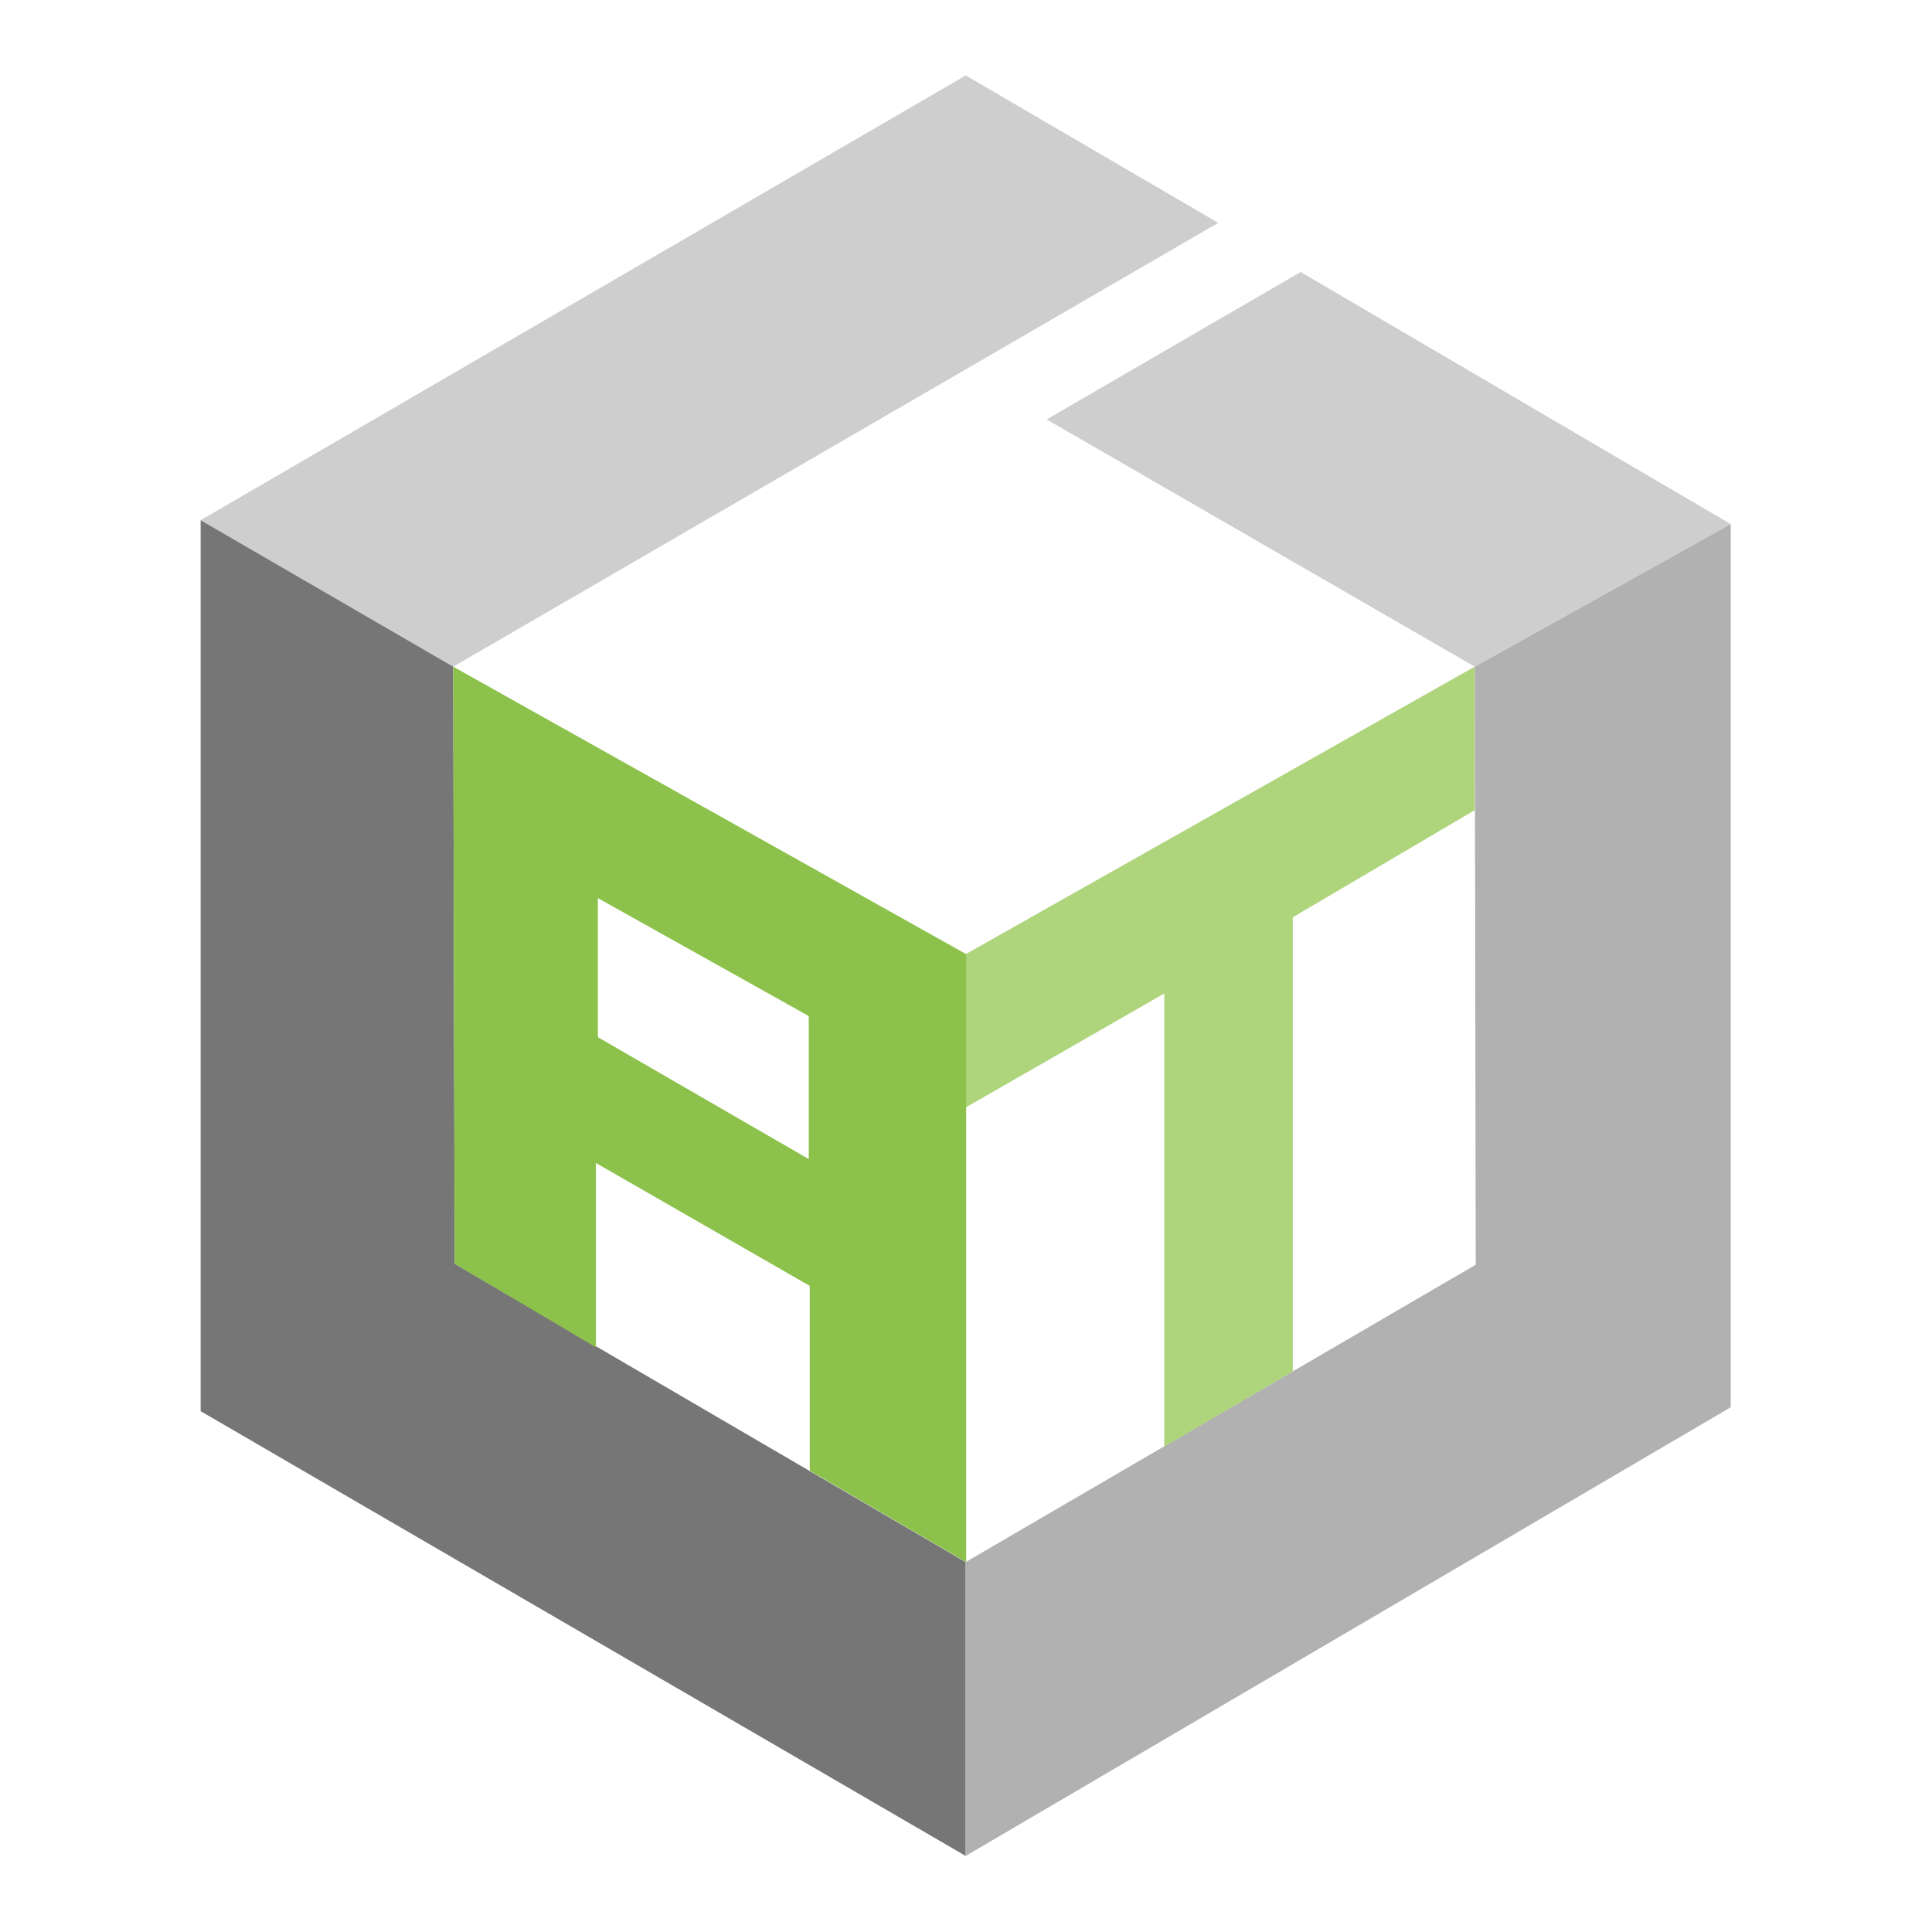
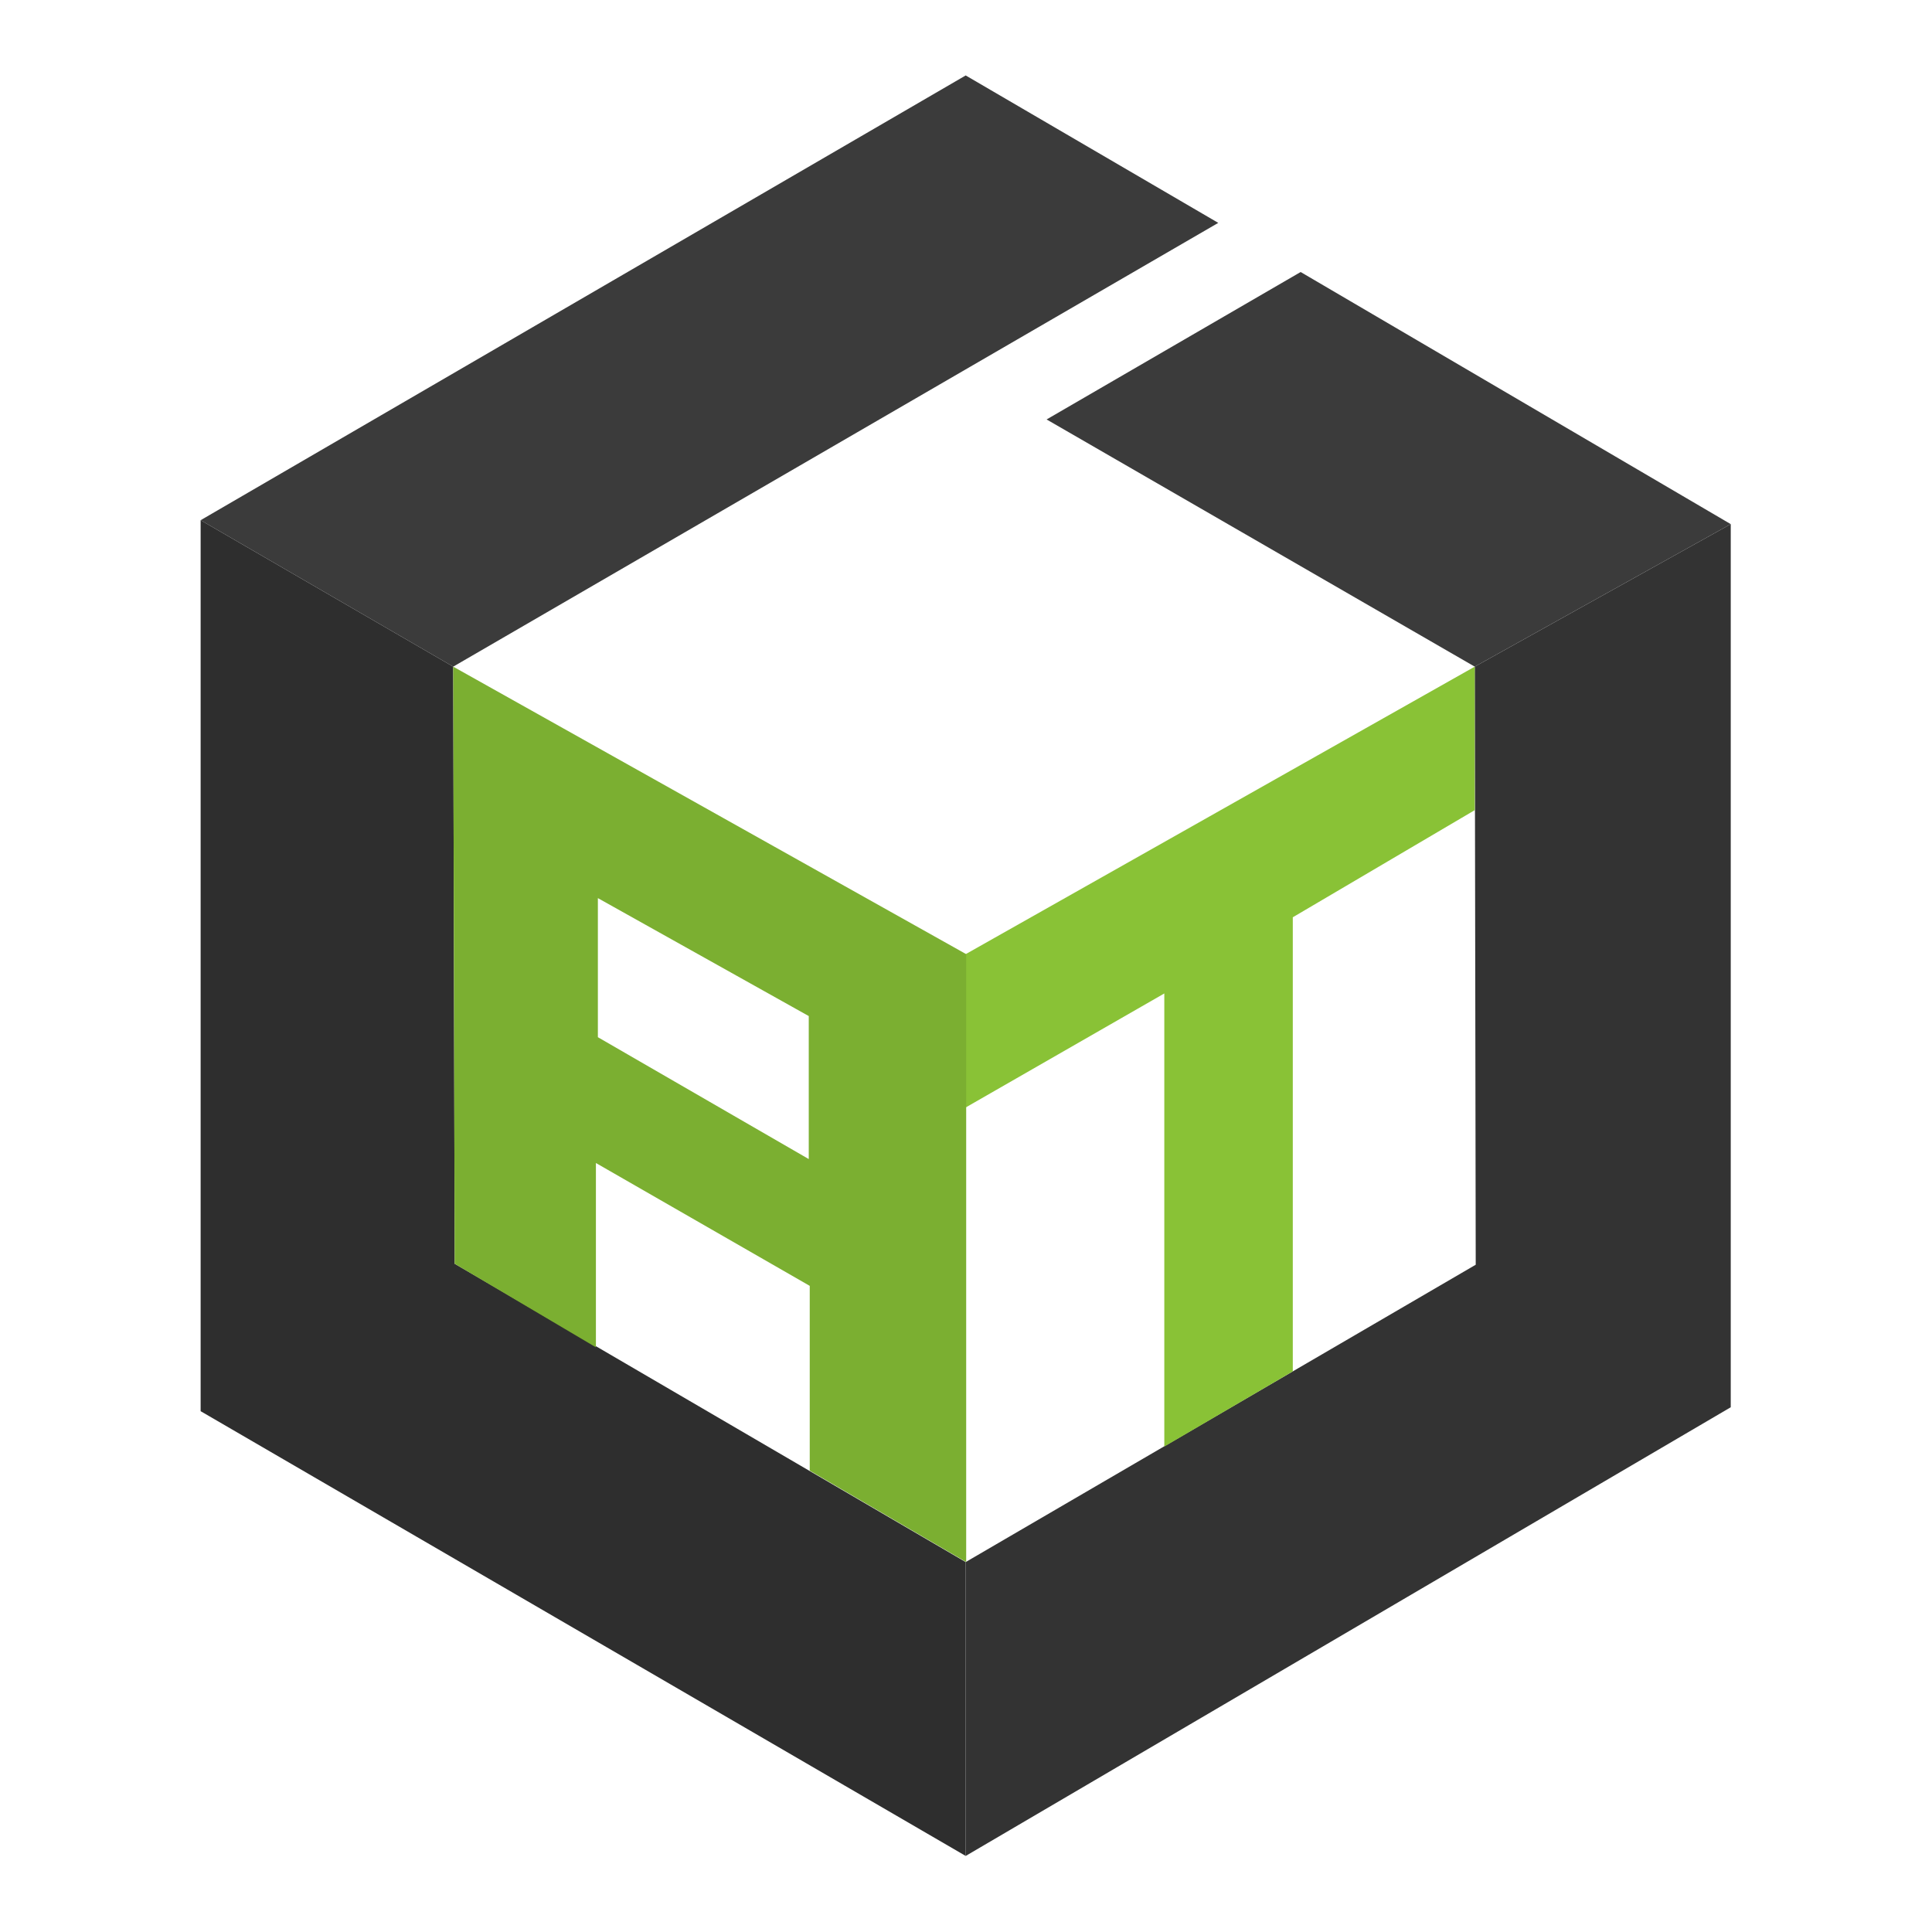
- <svg xmlns="http://www.w3.org/2000/svg" width="87" height="87" viewBox="0 0 87 87" fill="none">
-   <path d="M43.487 3.397L54.86 10.036L20.409 30.02L9.035 23.425L43.487 3.397ZM47.13 18.888L58.57 12.249L77.938 23.602L66.41 30.02L47.13 18.888Z" fill="#CECECE" />
-   <path d="M9.035 23.425V63.547L43.486 83.575V70.341L20.474 56.908L20.408 30.02L9.035 23.425Z" fill="#767676" />
-   <path d="M77.937 63.37L43.486 83.575V70.341L66.453 56.952L66.409 30.02L77.937 23.602V63.37Z" fill="#B1B1B1" />
-   <path d="M66.409 30.02L43.486 42.966V49.871L52.43 44.736V65.14L58.216 61.755V41.306L66.409 36.482V30.02Z" fill="#AED47C" />
-   <path d="M20.408 30.02L20.474 56.908L26.835 60.67V52.371L36.463 57.904V66.225L43.508 70.341V42.966L20.408 30.02ZM36.419 52.194L26.923 46.706V40.443L36.419 45.754V52.194Z" fill="#8CC24B" />
+ <svg xmlns="http://www.w3.org/2000/svg" viewBox="0 0 2084 2084" fill-rule="evenodd" clip-rule="evenodd" stroke-linejoin="round" stroke-miterlimit="2">
+   <g fill-rule="nonzero">
+     <path d="M1041.67 81.38l272.437 159.032-825.246 478.685-272.438-157.971L1041.67 81.38zm87.28 371.074l274.024-159.032 463.937 271.945-276.14 153.73-461.821-266.643z" fill="#3b3b3b" />
+     <path d="M216.42 561.126v961.081l825.247 479.746V1684.95l-551.222-321.774-1.587-644.079L216.42 561.126z" fill="#2e2e2e" />
+     <path d="M1866.91 1517.97l-825.246 483.986v-317.003l550.164-320.714-1.058-645.139 276.14-153.73v952.6z" fill="#333" />
+     <path d="M1590.77 719.097l-549.106 310.112v165.393l214.246-122.984v488.757l138.599-81.106V989.451l196.261-115.563V719.097z" fill="#89c236" />
+     <path d="M488.858 719.097l1.587 644.079 152.353 90.118v-198.79l230.645 132.527v199.319l168.753 98.6v-655.741L488.858 719.097zm383.527 531.166l-227.471-131.466v-150.02l227.471 127.225v154.261z" fill="#7baf31" />
+   </g>
</svg>
